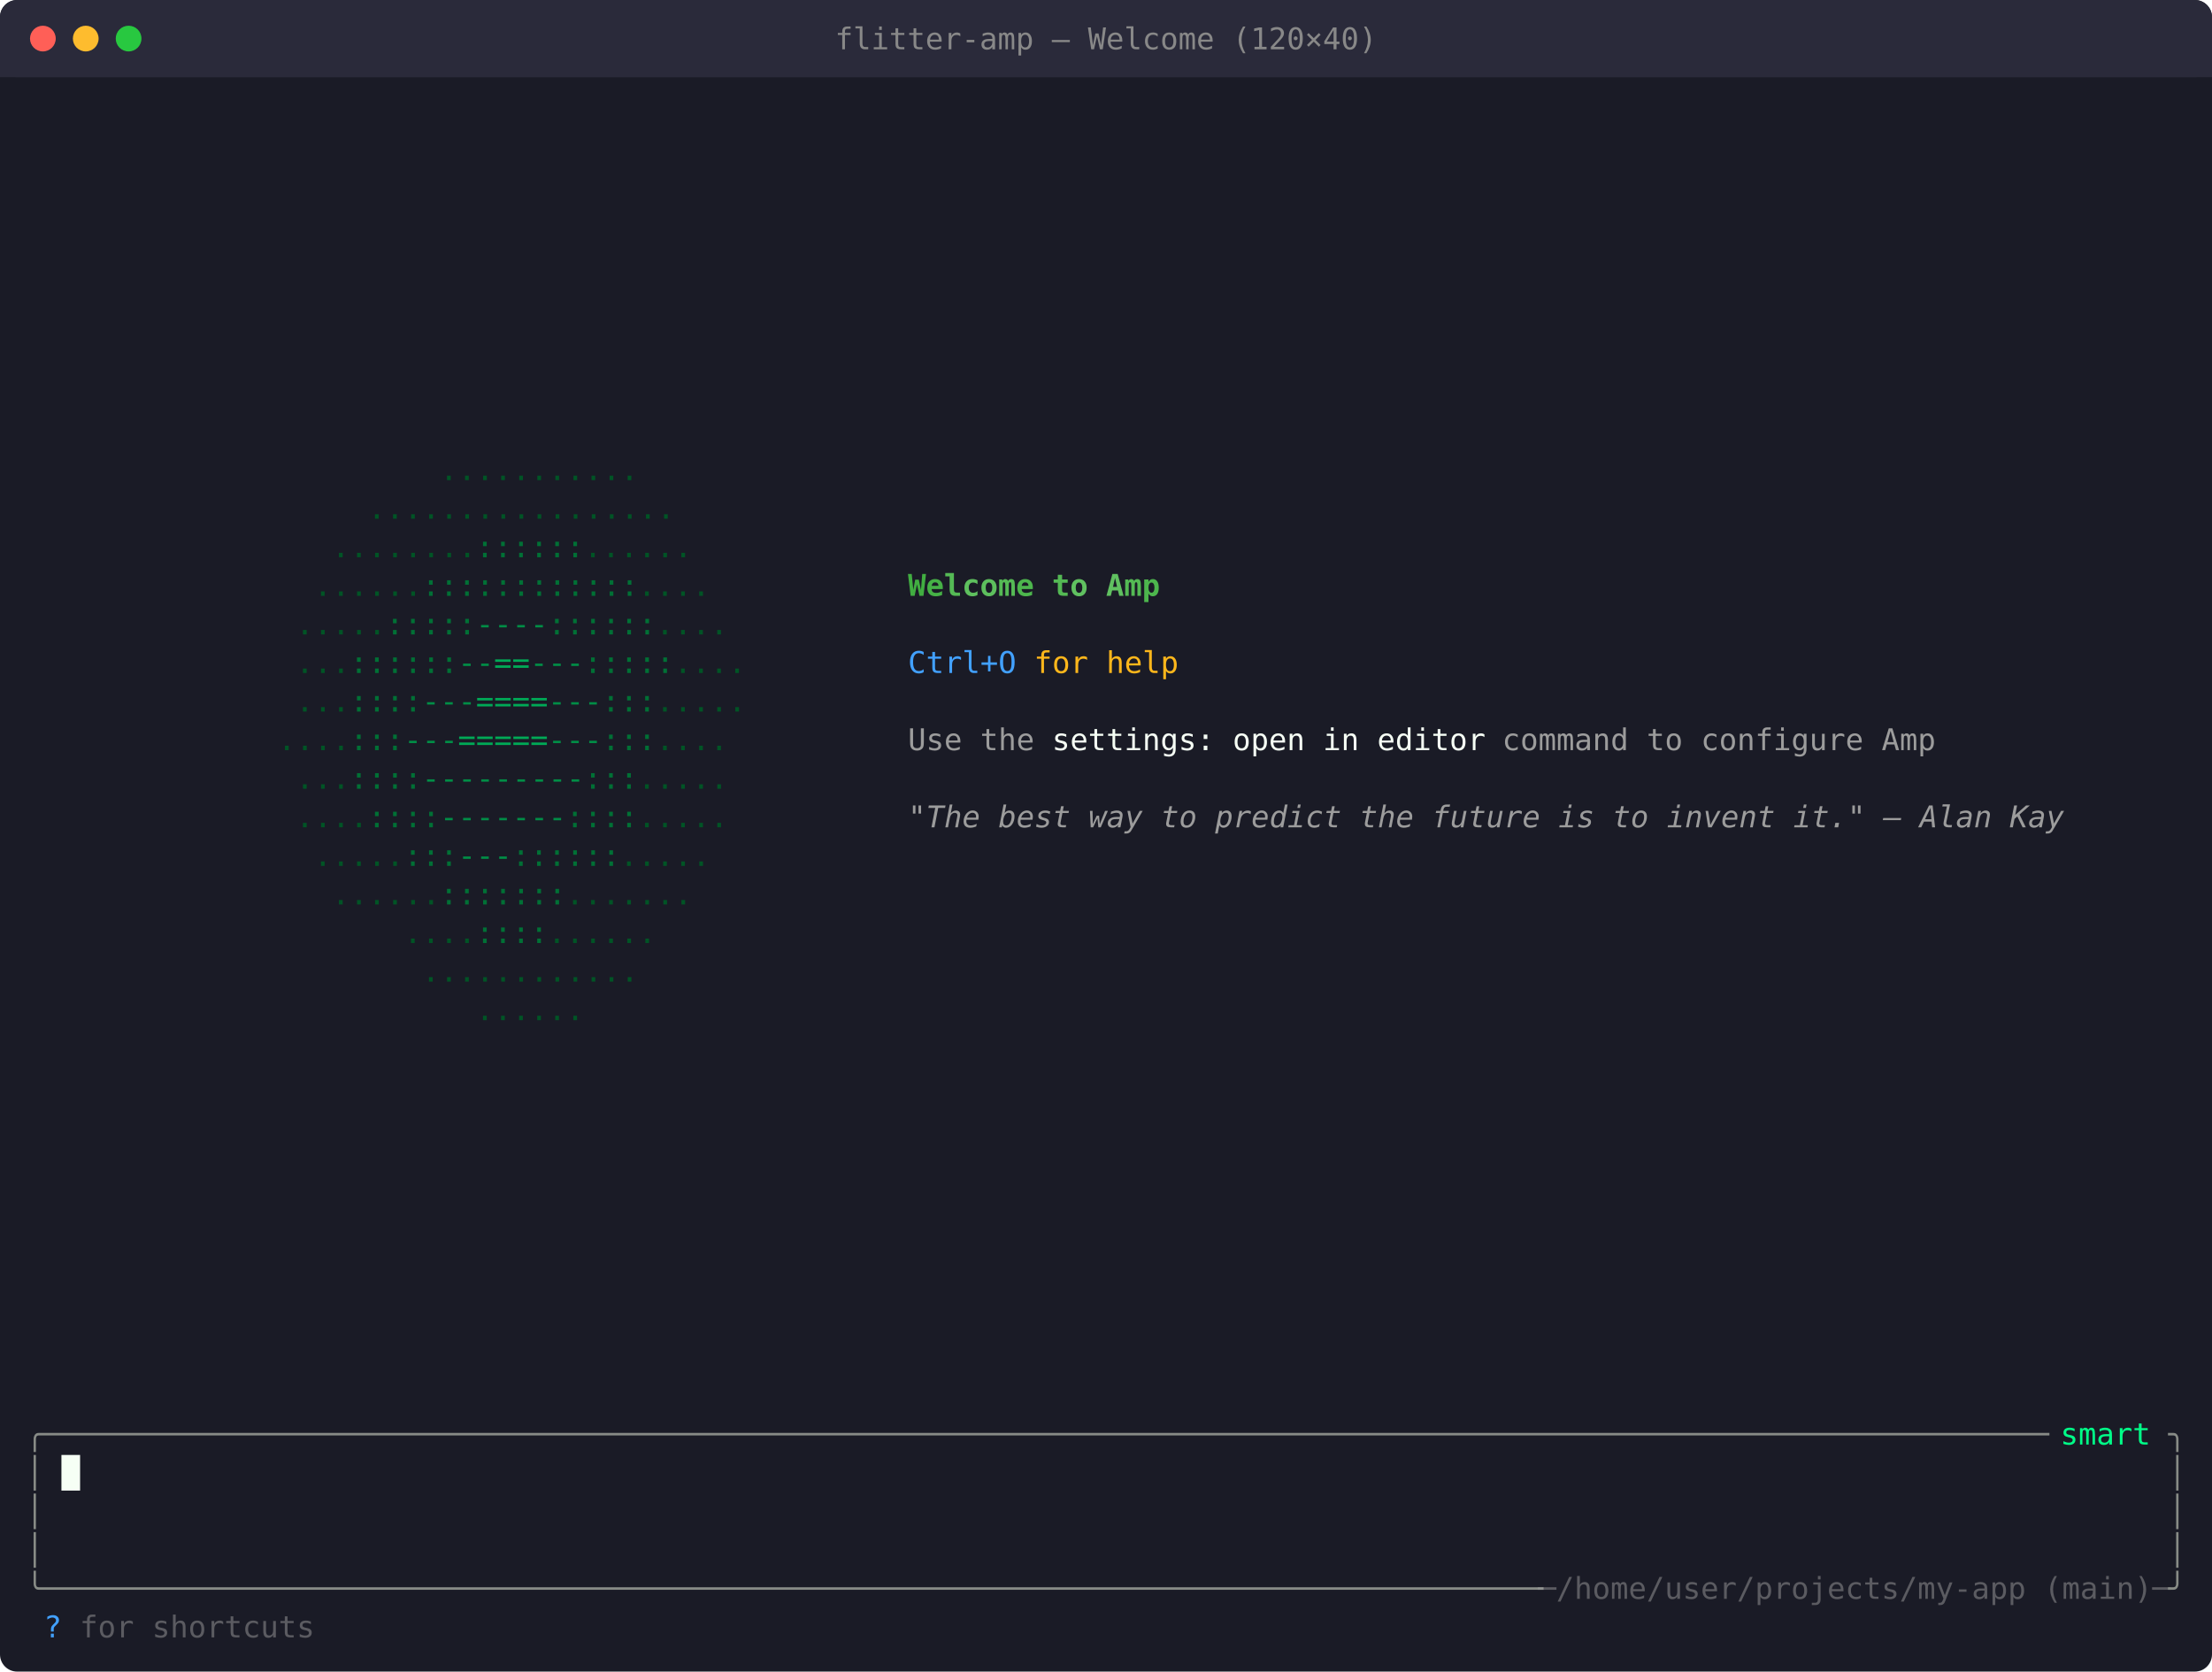
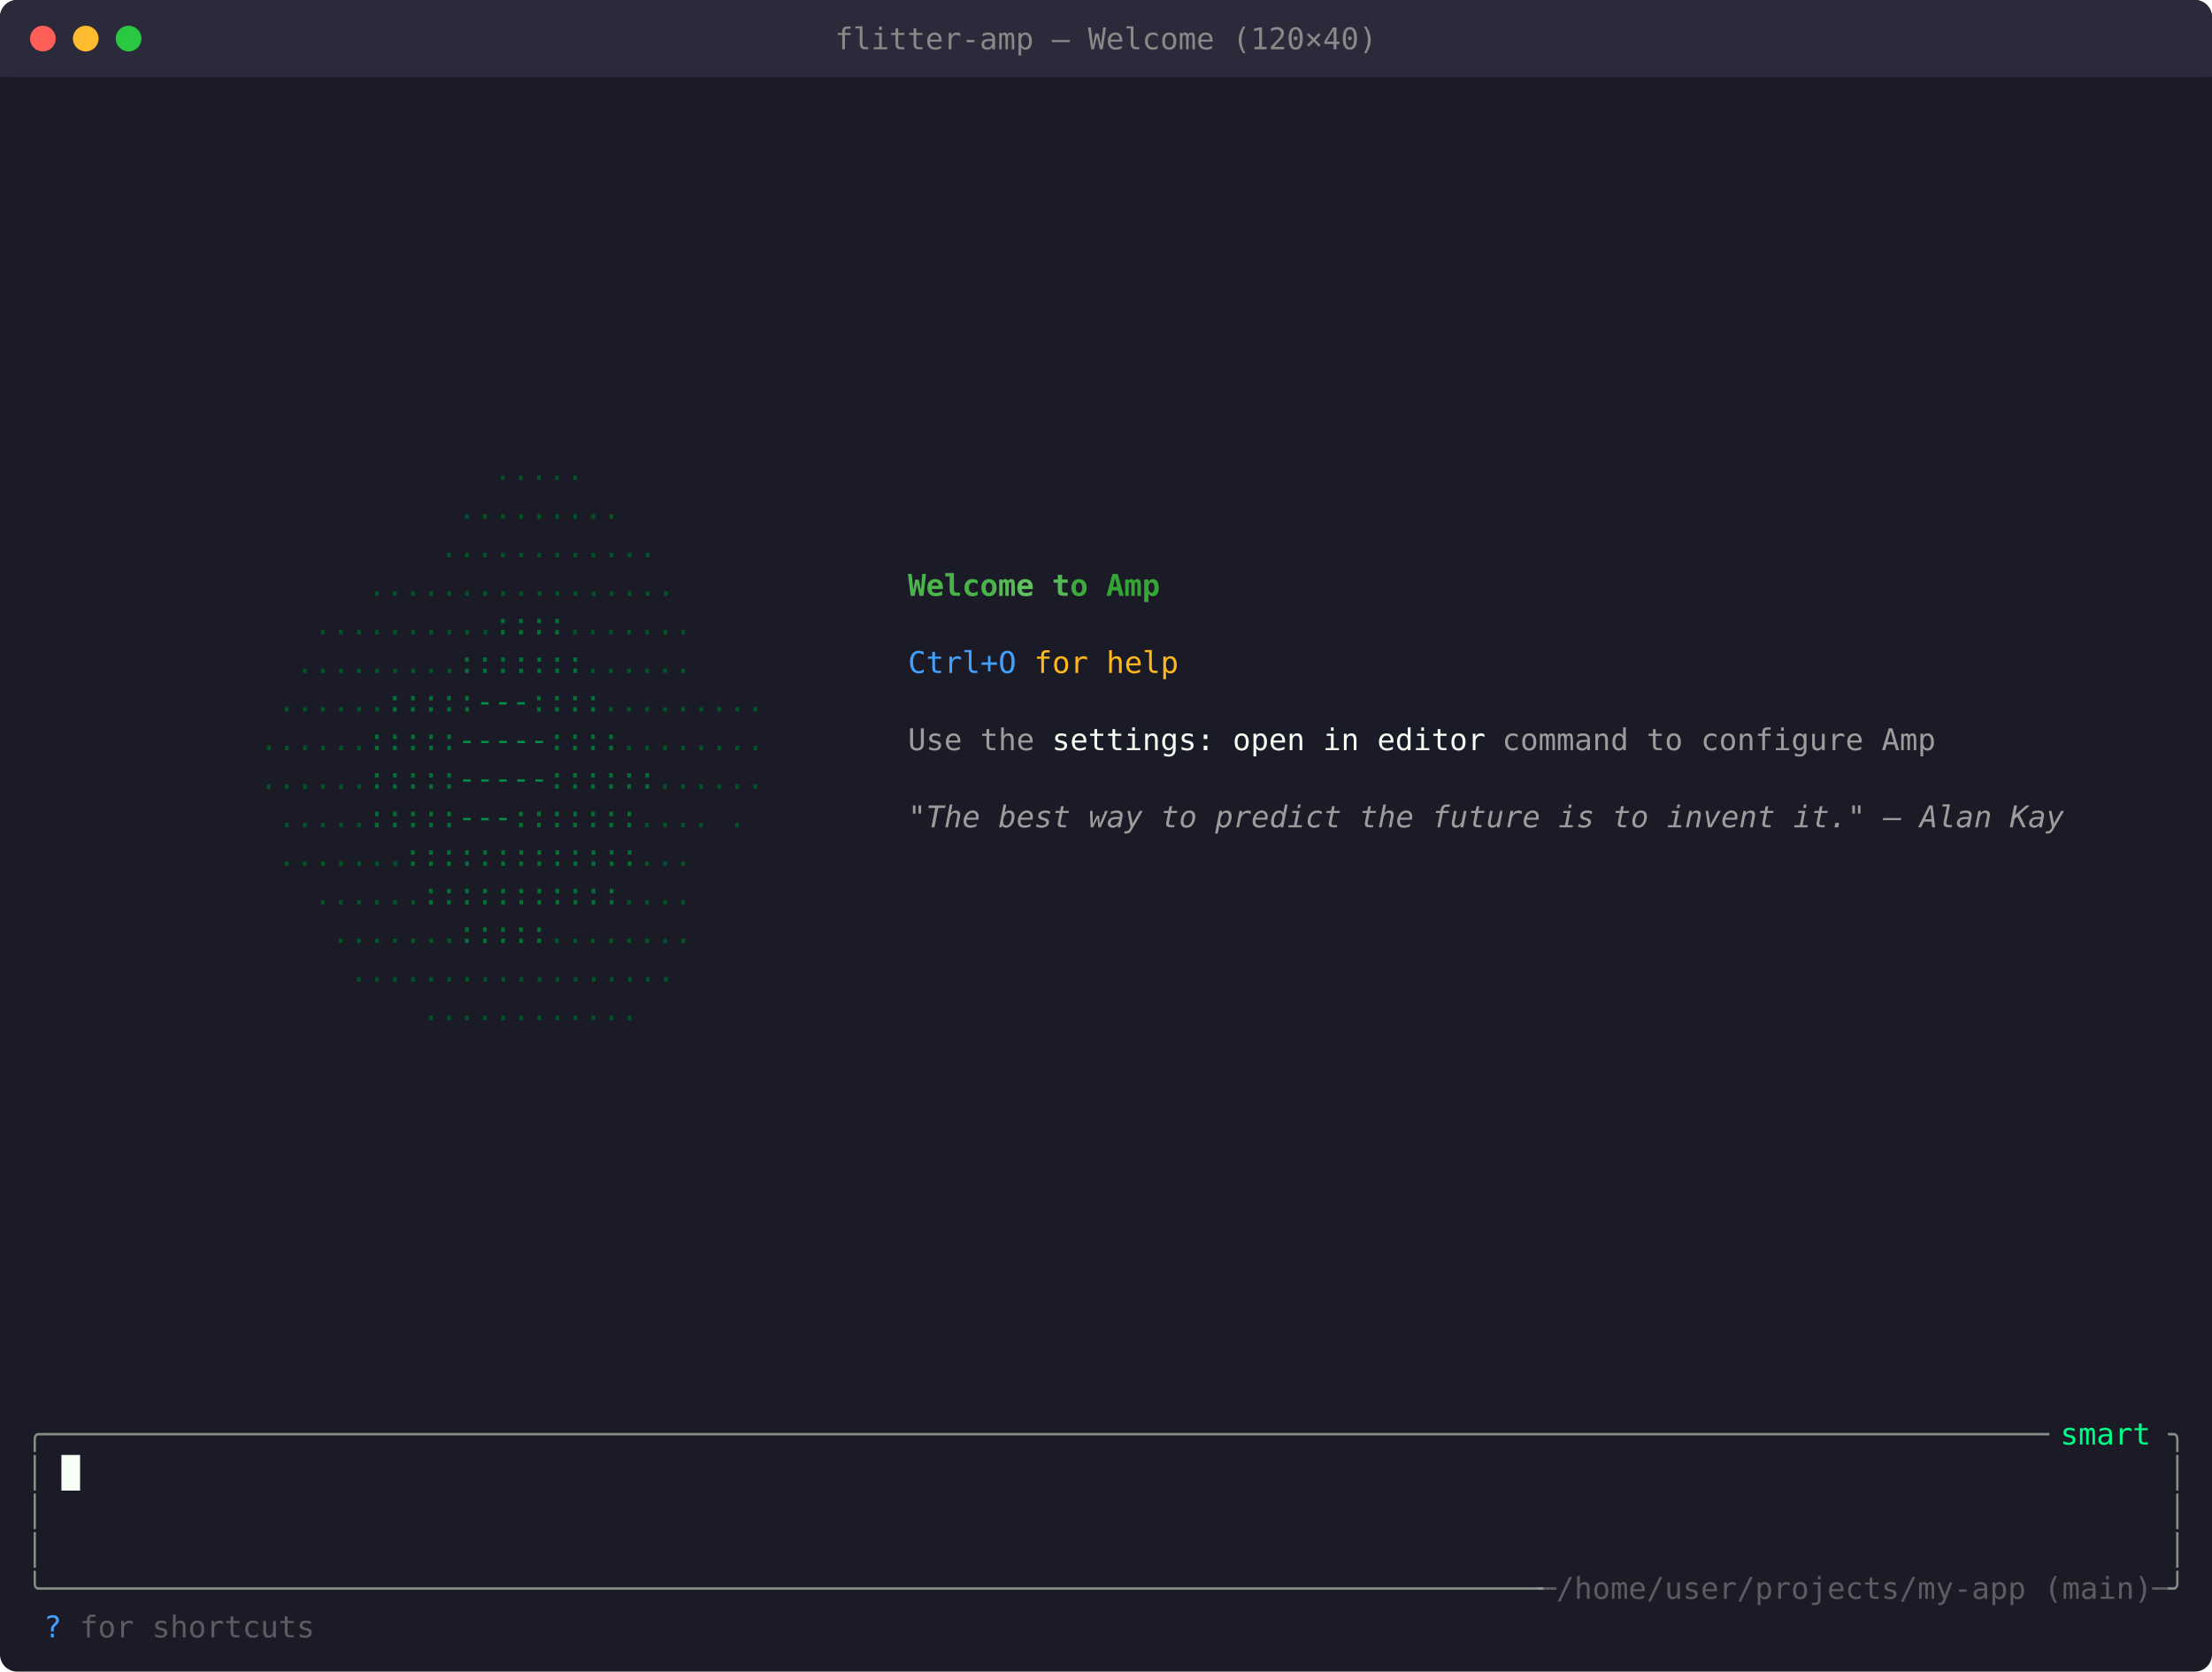
<svg xmlns="http://www.w3.org/2000/svg" viewBox="0 0 1032 780" width="1032" height="780">
  <defs>
    <style>text { font-family: JetBrains Mono, Menlo, Consolas, monospace; font-size: 14px; }</style>
  </defs>
  <rect width="1032" height="780" fill="#1a1b26" rx="8" ry="8" />
  <rect x="0" y="0" width="1032" height="36" fill="#2a2a3a" rx="8" ry="8" />
  <rect x="0" y="18" width="1032" height="18" fill="#2a2a3a" />
  <circle cx="20" cy="18" r="6" fill="#ff5f57" />
  <circle cx="40" cy="18" r="6" fill="#febc2e" />
  <circle cx="60" cy="18" r="6" fill="#28c840" />
  <text x="516" y="23" text-anchor="middle" font-family="JetBrains Mono, Menlo, Consolas, monospace" font-size="12" fill="#888">flitter-amp — Welcome (120×40)</text>
-   <text x="205.2" y="224.04" style="fill:#005425" xml:space="preserve">...........</text>
-   <text x="171.6" y="242.04" style="fill:#005425" xml:space="preserve">.................</text>
-   <text x="154.8" y="260.04" style="fill:#005425" xml:space="preserve">........</text>
-   <text x="222" y="260.04" style="fill:#007035" xml:space="preserve">::::::</text>
-   <text x="272.4" y="260.04" style="fill:#005425" xml:space="preserve">......</text>
-   <text x="146.4" y="278.04" style="fill:#005425" xml:space="preserve">......</text>
-   <text x="196.8" y="278.04" style="fill:#007035" xml:space="preserve">::::::::::::</text>
-   <text x="297.6" y="278.04" style="fill:#005425" xml:space="preserve">....</text>
-   <text x="423.6" y="278.04" style="fill:#41ae41;font-weight:bold" xml:space="preserve">W</text>
-   <text x="432" y="278.04" style="fill:#46b146;font-weight:bold" xml:space="preserve">e</text>
-   <text x="440.4" y="278.04" style="fill:#55ba55;font-weight:bold" xml:space="preserve">l</text>
-   <text x="448.8" y="278.04" style="fill:#5ec05e;font-weight:bold" xml:space="preserve">c</text>
-   <text x="457.2" y="278.04" style="fill:#5dbf5d;font-weight:bold" xml:space="preserve">o</text>
-   <text x="465.6" y="278.04" style="fill:#55ba55;font-weight:bold" xml:space="preserve">m</text>
-   <text x="474" y="278.04" style="fill:#4db64d;font-weight:bold" xml:space="preserve">e</text>
+   <text x="230.4" y="224.04" style="fill:#005425" xml:space="preserve">.....</text>
+   <text x="213.6" y="242.04" style="fill:#005425" xml:space="preserve">.........</text>
+   <text x="205.2" y="260.04" style="fill:#005425" xml:space="preserve">............</text>
+   <text x="171.6" y="278.04" style="fill:#005425" xml:space="preserve">.................</text>
+   <text x="423.6" y="278.04" style="fill:#4bb44b;font-weight:bold" xml:space="preserve">We</text>
+   <text x="440.4" y="278.04" style="fill:#49b349;font-weight:bold" xml:space="preserve">lc</text>
+   <text x="457.2" y="278.04" style="fill:#4ab44a;font-weight:bold" xml:space="preserve">o</text>
+   <text x="465.6" y="278.04" style="fill:#56bb56;font-weight:bold" xml:space="preserve">m</text>
+   <text x="474" y="278.04" style="fill:#61c161;font-weight:bold" xml:space="preserve">e</text>
  <text x="490.8" y="278.04" style="fill:#54b954;font-weight:bold" xml:space="preserve">t</text>
-   <text x="499.2" y="278.04" style="fill:#60c160;font-weight:bold" xml:space="preserve">o</text>
-   <text x="516" y="278.04" style="fill:#60c160;font-weight:bold" xml:space="preserve">A</text>
-   <text x="524.4" y="278.04" style="fill:#54ba54;font-weight:bold" xml:space="preserve">m</text>
-   <text x="532.8" y="278.04" style="fill:#4db64d;font-weight:bold" xml:space="preserve">p</text>
-   <text x="138" y="296.04" style="fill:#005425" xml:space="preserve">.....</text>
-   <text x="180" y="296.04" style="fill:#007035" xml:space="preserve">:::::</text>
-   <text x="222" y="296.04" style="fill:#008d46" xml:space="preserve">----</text>
-   <text x="255.6" y="296.04" style="fill:#007035" xml:space="preserve">::::::</text>
-   <text x="306" y="296.04" style="fill:#005425" xml:space="preserve">....</text>
-   <text x="138" y="314.04" style="fill:#005425" xml:space="preserve">...</text>
-   <text x="163.2" y="314.04" style="fill:#007035" xml:space="preserve">::::::</text>
-   <text x="213.6" y="314.04" style="fill:#008d46" xml:space="preserve">--</text>
-   <text x="230.4" y="314.04" style="fill:#00a956" xml:space="preserve">==</text>
-   <text x="247.2" y="314.04" style="fill:#008d46" xml:space="preserve">---</text>
-   <text x="272.4" y="314.04" style="fill:#007035" xml:space="preserve">:::::</text>
-   <text x="314.4" y="314.04" style="fill:#005425" xml:space="preserve">....</text>
+   <text x="499.2" y="278.04" style="fill:#3bab3b;font-weight:bold" xml:space="preserve">o</text>
+   <text x="507.6" y="278.04" style="fill:#33a633;font-weight:bold" xml:space="preserve"> A</text>
+   <text x="524.4" y="278.04" style="fill:#34a634;font-weight:bold" xml:space="preserve">m</text>
+   <text x="532.8" y="278.04" style="fill:#34a734;font-weight:bold" xml:space="preserve">p</text>
+   <text x="146.4" y="296.04" style="fill:#005425" xml:space="preserve">..........</text>
+   <text x="230.4" y="296.04" style="fill:#007035" xml:space="preserve">::::</text>
+   <text x="264" y="296.04" style="fill:#005425" xml:space="preserve">.......</text>
+   <text x="138" y="314.04" style="fill:#005425" xml:space="preserve">.........</text>
+   <text x="213.6" y="314.04" style="fill:#007035" xml:space="preserve">:::::::</text>
+   <text x="272.4" y="314.04" style="fill:#005425" xml:space="preserve">......</text>
  <text x="423.6" y="314.04" style="fill:#42a1ff" xml:space="preserve">Ctrl+O</text>
  <text x="474" y="314.04" style="fill:#ffb71b" xml:space="preserve"> for help</text>
-   <text x="138" y="332.04" style="fill:#005425" xml:space="preserve">...</text>
-   <text x="163.2" y="332.04" style="fill:#007035" xml:space="preserve">::::</text>
-   <text x="196.8" y="332.04" style="fill:#008d46" xml:space="preserve">---</text>
-   <text x="222" y="332.04" style="fill:#00a956" xml:space="preserve">====</text>
-   <text x="255.6" y="332.04" style="fill:#008d46" xml:space="preserve">---</text>
-   <text x="280.8" y="332.04" style="fill:#007035" xml:space="preserve">:::</text>
-   <text x="306" y="332.04" style="fill:#005425" xml:space="preserve">.....</text>
-   <text x="129.6" y="350.04" style="fill:#005425" xml:space="preserve">....</text>
-   <text x="163.2" y="350.04" style="fill:#007035" xml:space="preserve">:::</text>
-   <text x="188.4" y="350.04" style="fill:#008d46" xml:space="preserve">---</text>
-   <text x="213.6" y="350.04" style="fill:#00a956" xml:space="preserve">=====</text>
-   <text x="255.6" y="350.04" style="fill:#008d46" xml:space="preserve">---</text>
-   <text x="280.8" y="350.04" style="fill:#007035" xml:space="preserve">:::</text>
-   <text x="306" y="350.04" style="fill:#005425" xml:space="preserve">....</text>
+   <text x="129.6" y="332.04" style="fill:#005425" xml:space="preserve">......</text>
+   <text x="180" y="332.04" style="fill:#007035" xml:space="preserve">:::::</text>
+   <text x="222" y="332.04" style="fill:#008d46" xml:space="preserve">---</text>
+   <text x="247.2" y="332.04" style="fill:#007035" xml:space="preserve">::::</text>
+   <text x="280.8" y="332.04" style="fill:#005425" xml:space="preserve">.........</text>
+   <text x="121.2" y="350.04" style="fill:#005425" xml:space="preserve">......</text>
+   <text x="171.6" y="350.04" style="fill:#007035" xml:space="preserve">:::::</text>
+   <text x="213.6" y="350.04" style="fill:#008d46" xml:space="preserve">-----</text>
+   <text x="255.6" y="350.04" style="fill:#007035" xml:space="preserve">::::</text>
+   <text x="289.2" y="350.04" style="fill:#005425" xml:space="preserve">........</text>
  <text x="423.6" y="350.04" style="fill:#9c9c9c" xml:space="preserve">Use the </text>
  <text x="490.8" y="350.04" style="fill:#f6fff5" xml:space="preserve">settings: open in editor</text>
  <text x="692.4" y="350.04" style="fill:#9c9c9c" xml:space="preserve"> command to configure Amp</text>
-   <text x="138" y="368.04" style="fill:#005425" xml:space="preserve">...</text>
-   <text x="163.2" y="368.04" style="fill:#007035" xml:space="preserve">::::</text>
-   <text x="196.8" y="368.04" style="fill:#008d46" xml:space="preserve">---------</text>
-   <text x="272.4" y="368.04" style="fill:#007035" xml:space="preserve">:::</text>
-   <text x="297.6" y="368.04" style="fill:#005425" xml:space="preserve">.....</text>
-   <text x="138" y="386.04" style="fill:#005425" xml:space="preserve">....</text>
-   <text x="171.6" y="386.04" style="fill:#007035" xml:space="preserve">::::</text>
-   <text x="205.2" y="386.04" style="fill:#008d46" xml:space="preserve">-------</text>
-   <text x="264" y="386.04" style="fill:#007035" xml:space="preserve">::::</text>
-   <text x="297.6" y="386.04" style="fill:#005425" xml:space="preserve">.....</text>
+   <text x="121.2" y="368.04" style="fill:#005425" xml:space="preserve">......</text>
+   <text x="171.6" y="368.04" style="fill:#007035" xml:space="preserve">:::::</text>
+   <text x="213.6" y="368.04" style="fill:#008d46" xml:space="preserve">-----</text>
+   <text x="255.6" y="368.04" style="fill:#007035" xml:space="preserve">::::::</text>
+   <text x="306" y="368.04" style="fill:#005425" xml:space="preserve">......</text>
+   <text x="129.6" y="386.04" style="fill:#005425" xml:space="preserve">.....</text>
+   <text x="171.6" y="386.04" style="fill:#007035" xml:space="preserve">:::::</text>
+   <text x="213.6" y="386.04" style="fill:#008d46" xml:space="preserve">---</text>
+   <text x="238.8" y="386.04" style="fill:#007035" xml:space="preserve">:::::::</text>
+   <text x="297.6" y="386.04" style="fill:#005425" xml:space="preserve">....</text>
+   <text x="339.6" y="386.04" style="fill:#005425" xml:space="preserve">.</text>
  <text x="423.6" y="386.04" style="fill:#9c9c9c;font-style:italic" xml:space="preserve">"The best way to predict the future is to invent it." — Alan Kay</text>
-   <text x="146.4" y="404.04" style="fill:#005425" xml:space="preserve">.....</text>
-   <text x="188.4" y="404.04" style="fill:#007035" xml:space="preserve">:::</text>
-   <text x="213.6" y="404.04" style="fill:#008d46" xml:space="preserve">---</text>
-   <text x="238.8" y="404.04" style="fill:#007035" xml:space="preserve">::::::</text>
-   <text x="289.2" y="404.04" style="fill:#005425" xml:space="preserve">.....</text>
-   <text x="154.8" y="422.04" style="fill:#005425" xml:space="preserve">......</text>
-   <text x="205.2" y="422.04" style="fill:#007035" xml:space="preserve">:::::::</text>
-   <text x="264" y="422.04" style="fill:#005425" xml:space="preserve">.......</text>
-   <text x="188.4" y="440.04" style="fill:#005425" xml:space="preserve">....</text>
-   <text x="222" y="440.04" style="fill:#007035" xml:space="preserve">::::</text>
-   <text x="255.6" y="440.04" style="fill:#005425" xml:space="preserve">......</text>
-   <text x="196.8" y="458.04" style="fill:#005425" xml:space="preserve">............</text>
-   <text x="222" y="476.04" style="fill:#005425" xml:space="preserve">......</text>
+   <text x="129.6" y="404.04" style="fill:#005425" xml:space="preserve">.......</text>
+   <text x="188.4" y="404.04" style="fill:#007035" xml:space="preserve">:::::::::::::</text>
+   <text x="297.6" y="404.04" style="fill:#005425" xml:space="preserve">...</text>
+   <text x="146.4" y="422.04" style="fill:#005425" xml:space="preserve">......</text>
+   <text x="196.8" y="422.04" style="fill:#007035" xml:space="preserve">:::::::::::</text>
+   <text x="289.2" y="422.04" style="fill:#005425" xml:space="preserve">....</text>
+   <text x="154.8" y="440.04" style="fill:#005425" xml:space="preserve">.......</text>
+   <text x="213.6" y="440.04" style="fill:#007035" xml:space="preserve">:::::</text>
+   <text x="255.6" y="440.04" style="fill:#005425" xml:space="preserve">........</text>
+   <text x="163.2" y="458.04" style="fill:#005425" xml:space="preserve">..................</text>
+   <text x="196.8" y="476.04" style="fill:#005425" xml:space="preserve">............</text>
  <text x="12" y="674.04" style="fill:#878b86" xml:space="preserve">╭───────────────────────────────────────────────────────────────────────────────────────────────────────────────</text>
  <text x="952.8" y="674.04" style="fill:#00ff88" xml:space="preserve"> smart </text>
  <text x="1011.6" y="674.04" style="fill:#878b86" xml:space="preserve">╮</text>
  <text x="12" y="692.04" style="fill:#878b86" xml:space="preserve">│</text>
  <text x="28.8" y="692.04" style="fill:#f6fff5" xml:space="preserve">█</text>
  <text x="1011.6" y="692.04" style="fill:#878b86" xml:space="preserve">│</text>
  <text x="12" y="710.04" style="fill:#878b86" xml:space="preserve">│</text>
  <text x="1011.6" y="710.04" style="fill:#878b86" xml:space="preserve">│</text>
  <text x="12" y="728.04" style="fill:#878b86" xml:space="preserve">│</text>
  <text x="1011.6" y="728.04" style="fill:#878b86" xml:space="preserve">│</text>
  <text x="12" y="746.04" style="fill:#878b86" xml:space="preserve">╰───────────────────────────────────────────────────────────────────────────────────</text>
  <text x="717.6" y="746.04" style="fill:#9c9c9c;opacity:0.5" xml:space="preserve">─/home/user/projects/my-app (main)─</text>
  <text x="1011.6" y="746.04" style="fill:#878b86" xml:space="preserve">╯</text>
  <text x="20.4" y="764.04" style="fill:#42a1ff" xml:space="preserve">?</text>
  <text x="28.8" y="764.04" style="fill:#9c9c9c;opacity:0.5" xml:space="preserve"> for shortcuts</text>
</svg>
